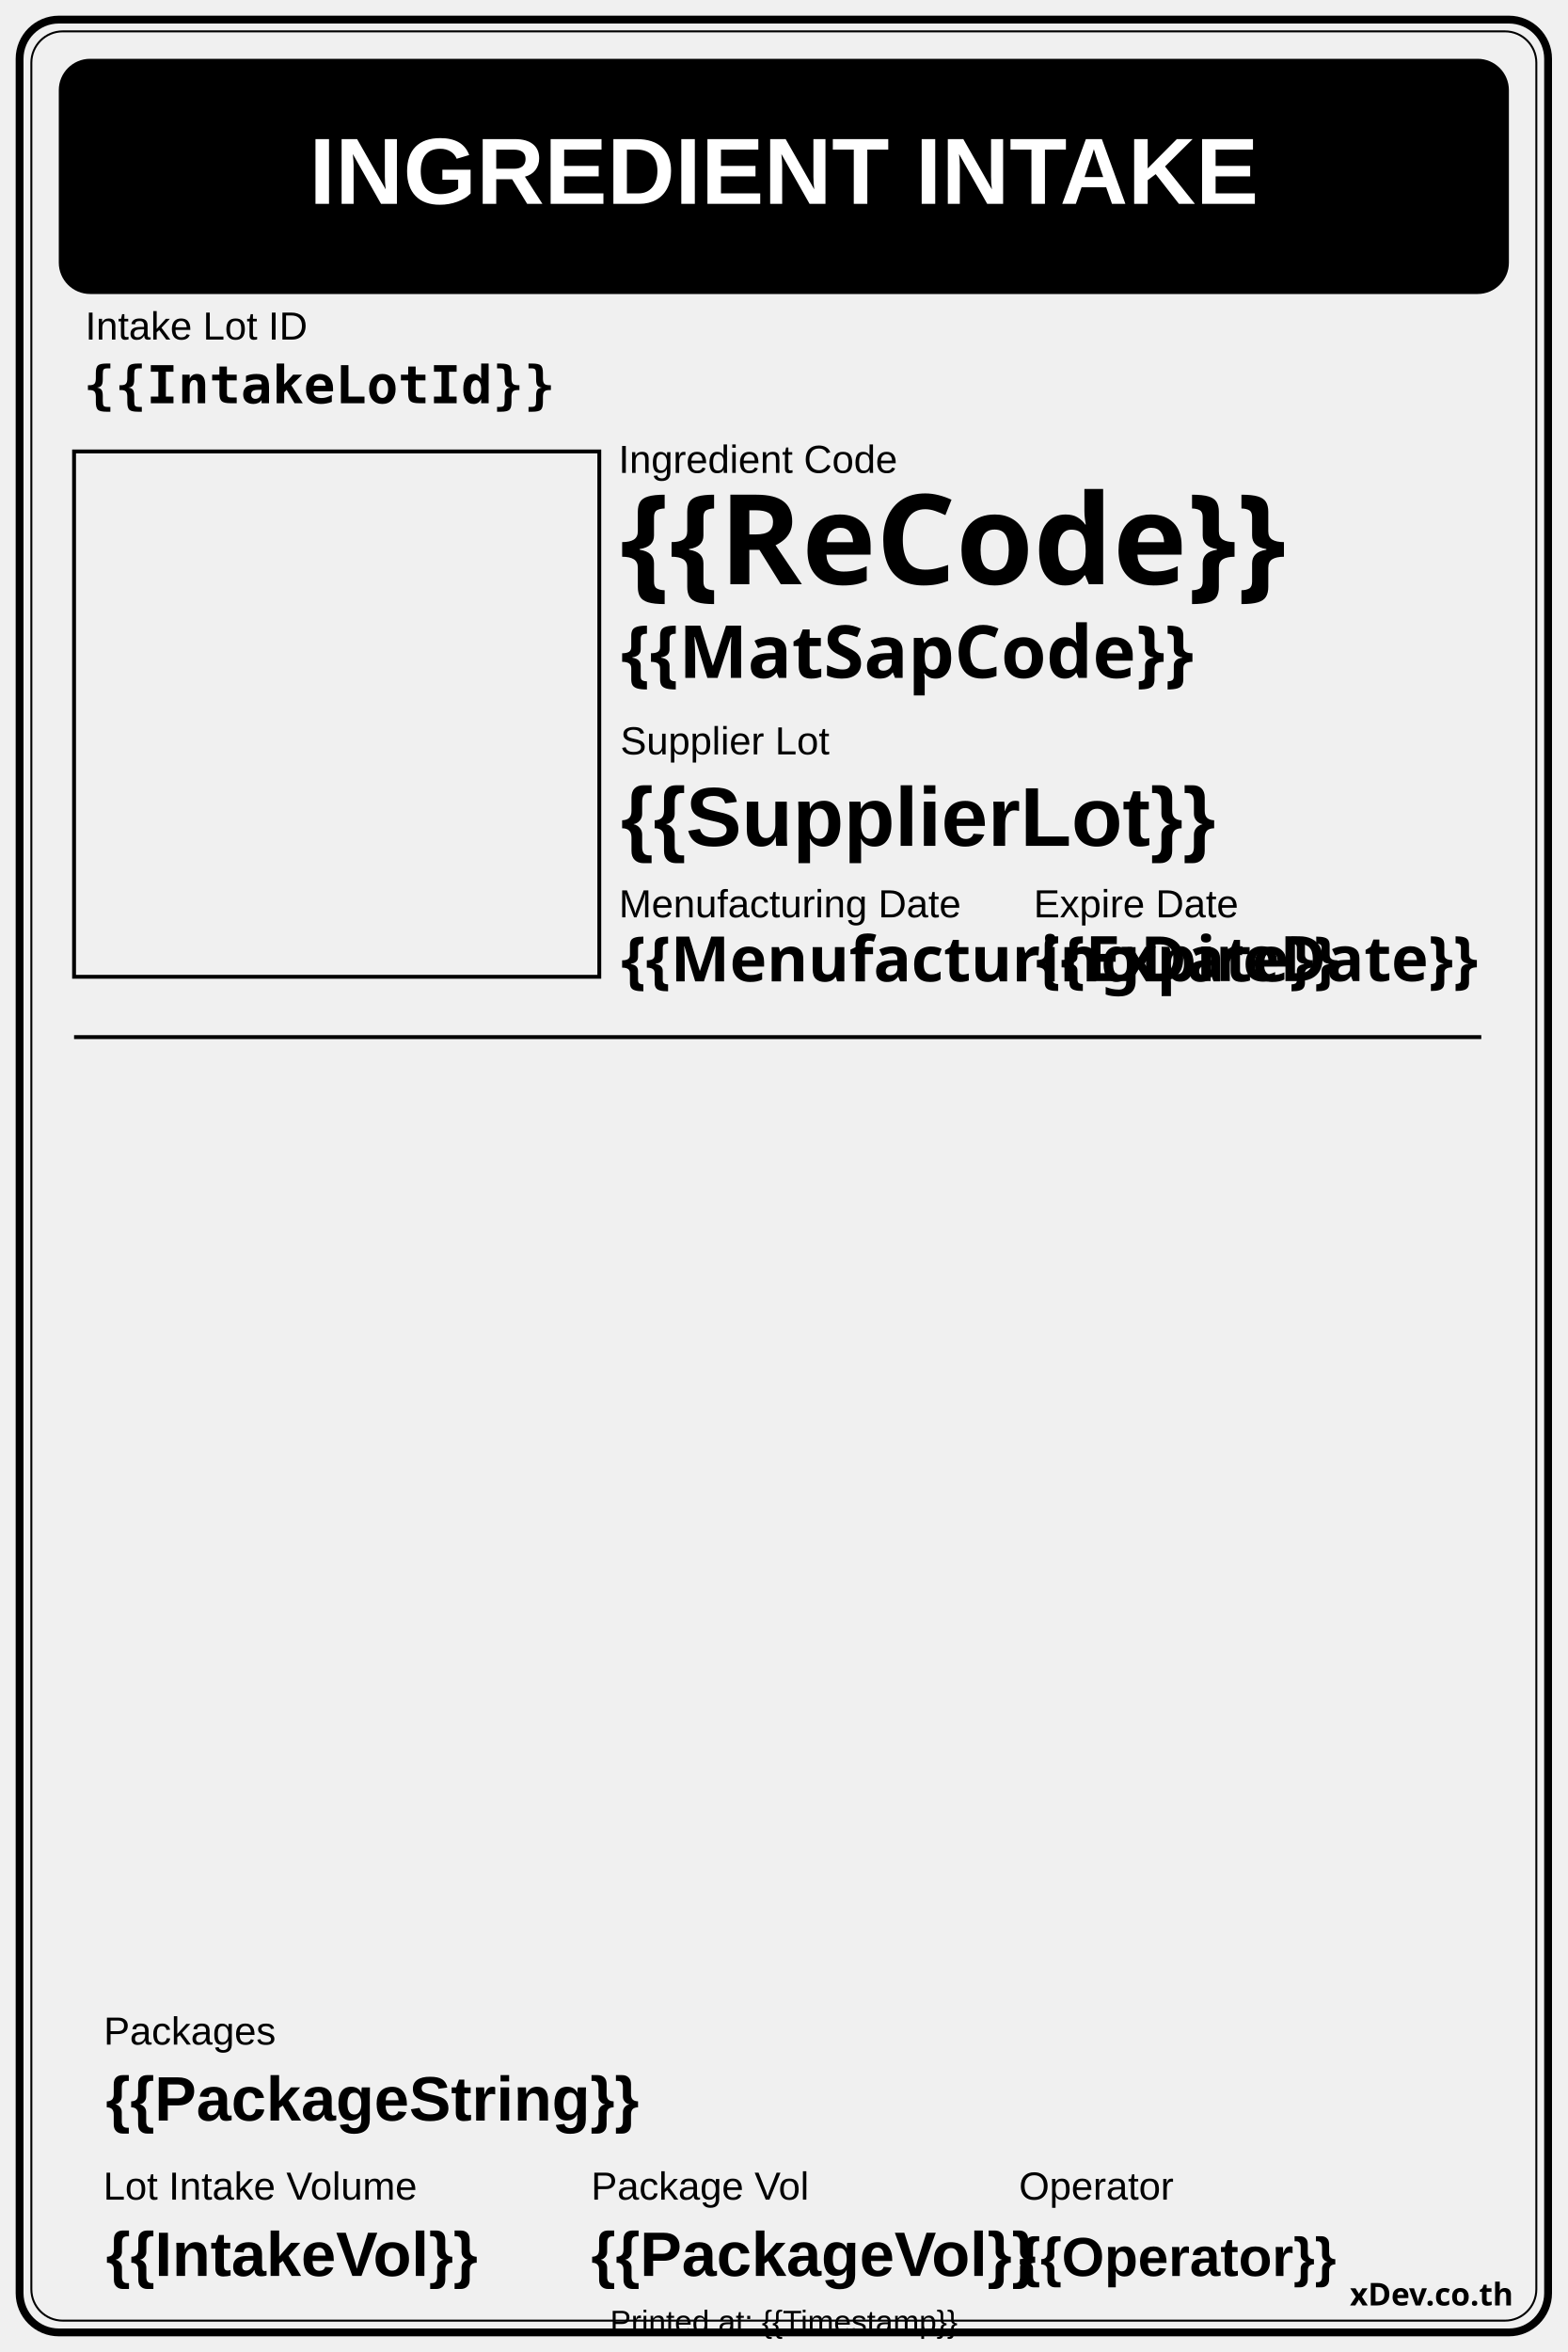
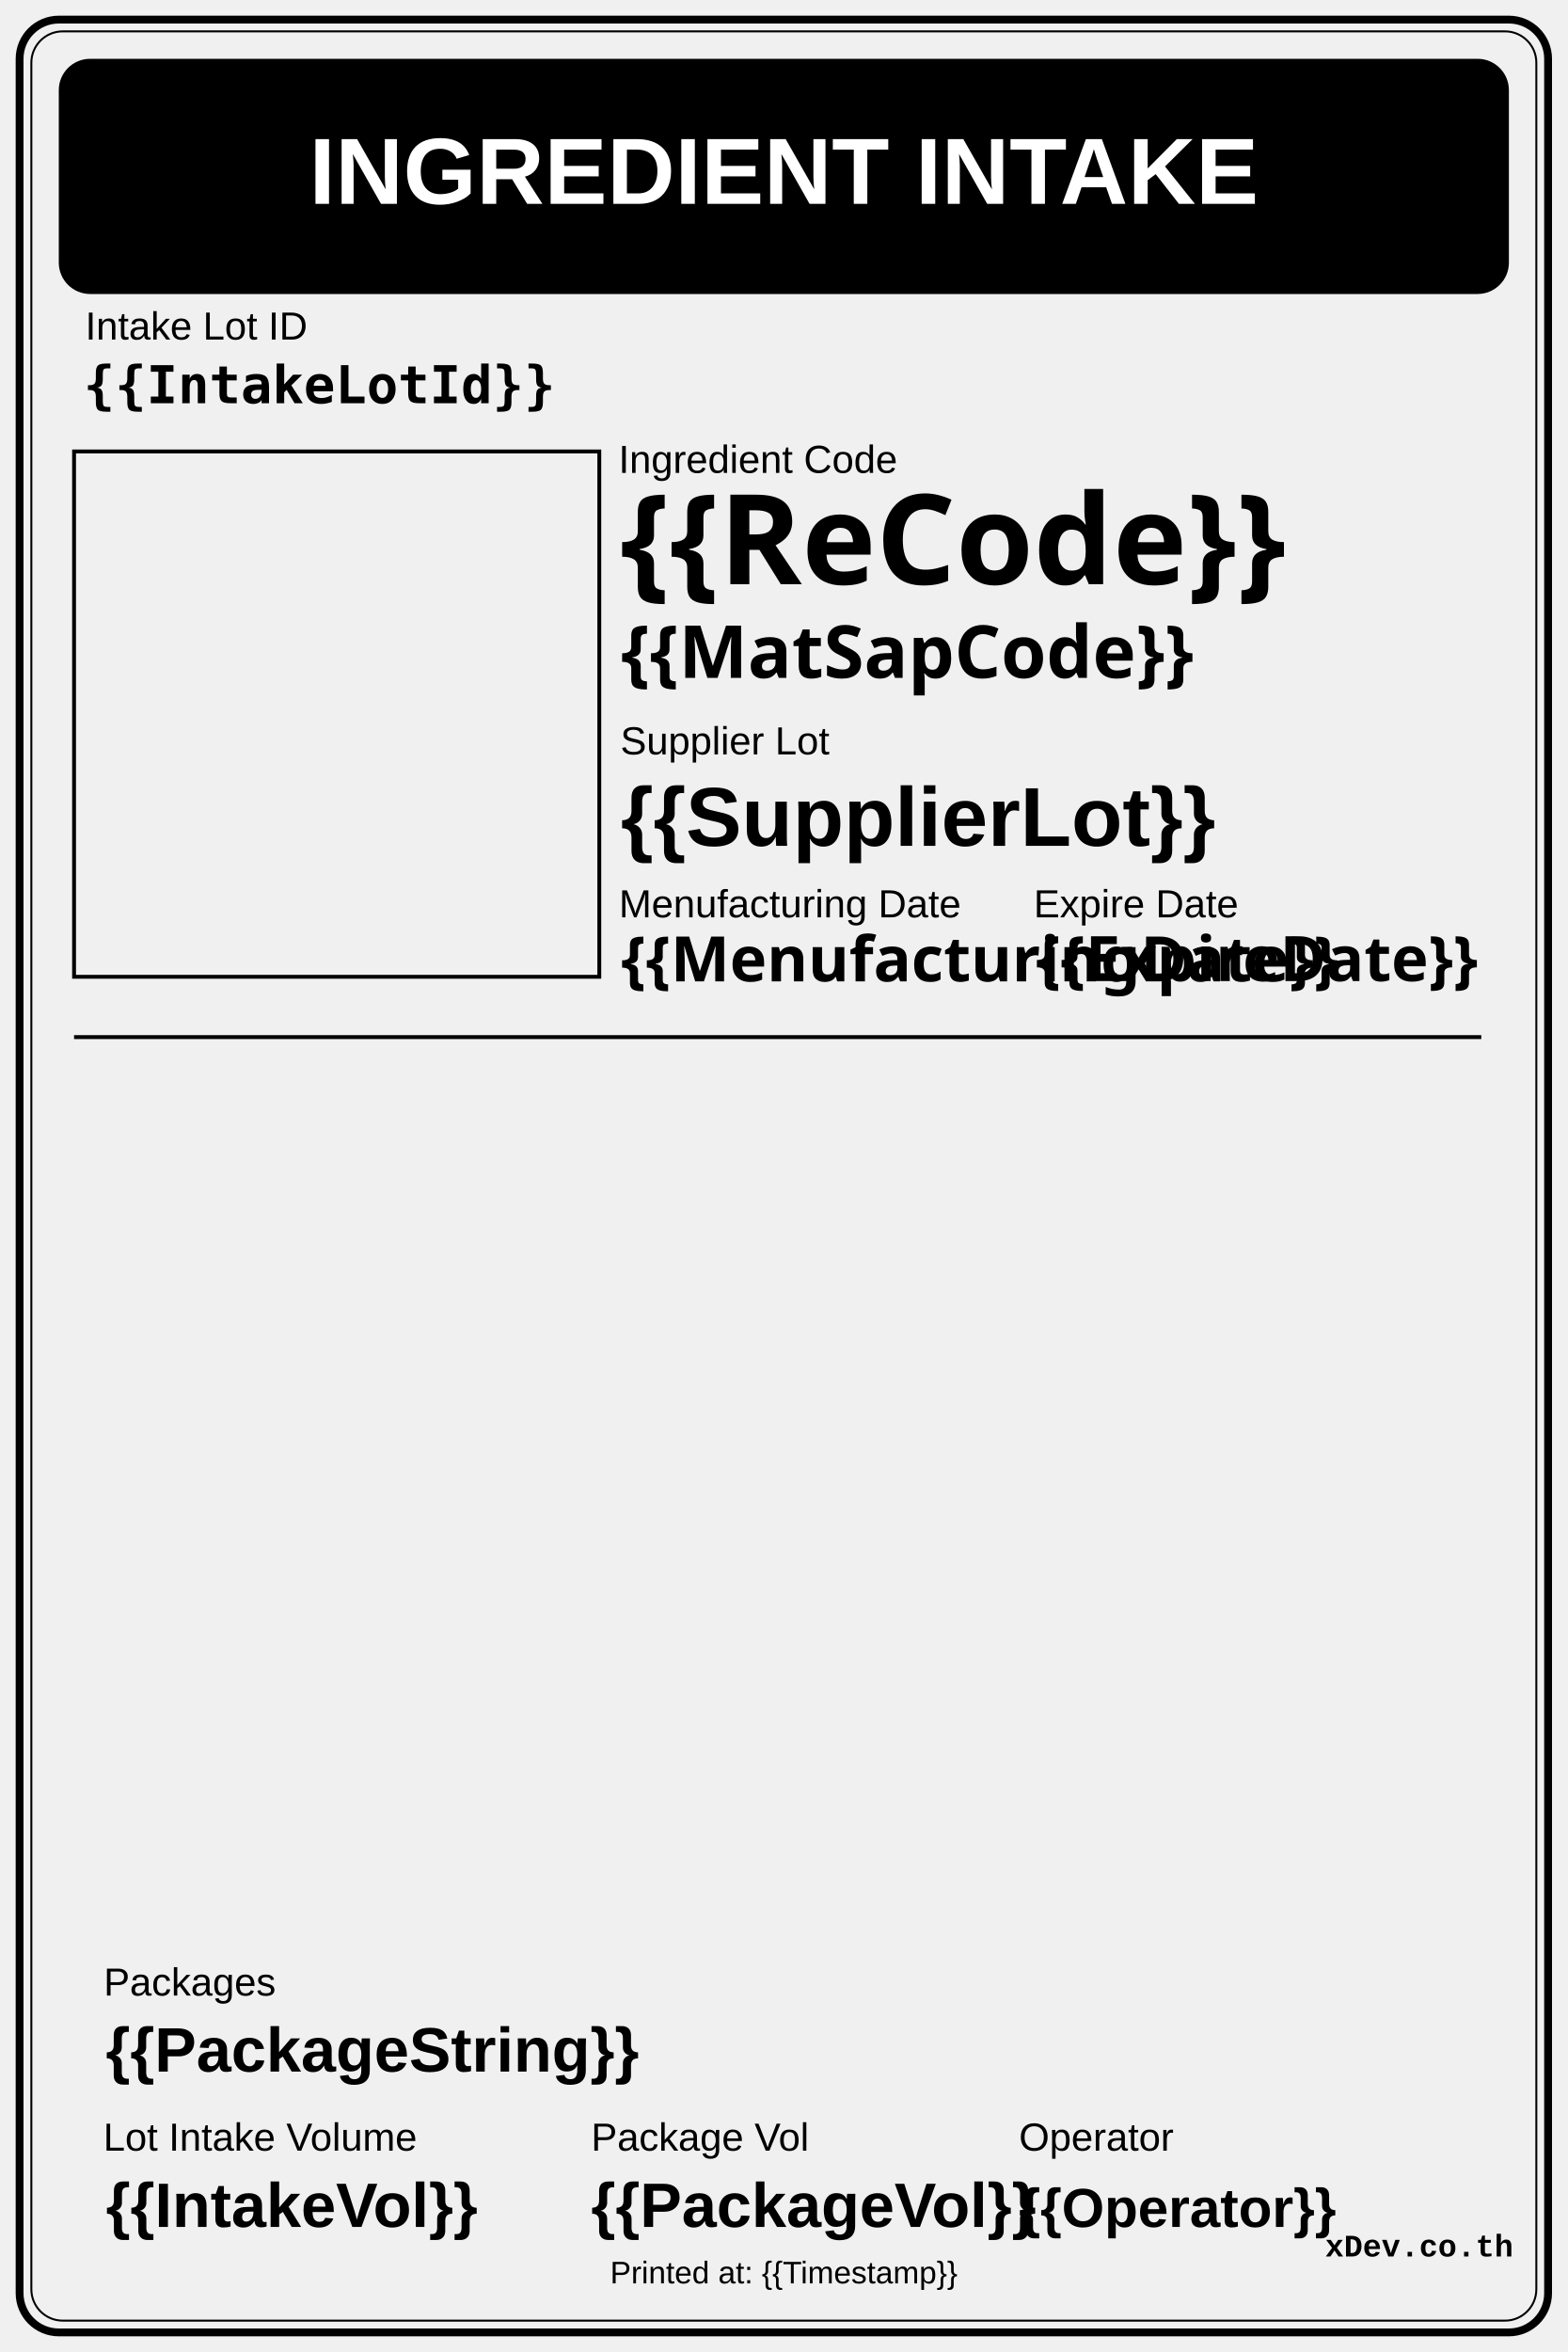
<svg xmlns="http://www.w3.org/2000/svg" width="4in" height="6in" viewBox="0 0 400 600" version="1.1" id="svg473">
  <defs id="defs477" />
  <rect x="5" y="5" width="390" height="590" rx="10" fill="none" stroke="black" stroke-width="2" id="rect423" />
  <rect x="8" y="8" width="384" height="584" rx="8" fill="none" stroke="black" stroke-width="0.5" id="rect425" />
  <rect x="15" y="15" width="370" height="60" rx="8" fill="black" id="rect427" />
  <text x="200" y="52" font-family="Arial, sans-serif" font-size="24" font-weight="bold" fill="white" text-anchor="middle" id="text429">
    INGREDIENT INTAKE
  </text>
  <text x="21.754" y="86.616" fill="#000000" font-size="10px" font-family="Arial, sans-serif" id="text431">Intake Lot ID</text>
  <text x="21.302" y="102.865" font-weight="bold" font-size="14px" font-family="monospace" fill="black" id="text433" style="font-style:normal;font-variant:normal;font-weight:bold;font-stretch:normal;font-size:13.333px;font-family:monospace;-inkscape-font-specification:'monospace, Bold';font-variant-ligatures:normal;font-variant-caps:normal;font-variant-numeric:normal;font-variant-east-asian:normal;fill:#000000">{{IntakeLotId}}</text>
  <text x="157.817" y="120.632" fill="#000000" font-size="10px" font-family="Arial, sans-serif" id="text435">Ingredient Code</text>
  <text x="158.26" y="149.044" font-weight="bold" font-size="30px" font-family="Arial, sans-serif" fill="#000000" id="text437" style="font-style:normal;font-variant:normal;font-weight:bold;font-stretch:normal;font-size:32px;font-family:sans-serif;-inkscape-font-specification:'sans-serif, Bold';font-variant-ligatures:normal;font-variant-caps:normal;font-variant-numeric:normal;font-variant-east-asian:normal;fill:#000000">{{ReCode}}</text>
  <text x="158.46" y="172.927" fill="#000000" font-weight="bold" font-size="16px" font-family="Arial, sans-serif" id="text439" style="font-style:normal;font-variant:normal;font-weight:bold;font-stretch:normal;font-size:18.667px;font-family:sans-serif;-inkscape-font-specification:'sans-serif, Bold';font-variant-ligatures:normal;font-variant-caps:normal;font-variant-numeric:normal;font-variant-east-asian:normal;fill:#000000">{{MatSapCode}}</text>
  <text x="158.286" y="192.443" fill="#000000" font-size="10px" font-family="Arial, sans-serif" id="text441">Supplier Lot</text>
  <text x="158.396" y="215.773" font-weight="bold" font-size="16px" font-family="Arial, sans-serif" fill="#000000" id="text443" style="font-style:normal;font-variant:normal;font-weight:bold;font-stretch:normal;font-size:21.333px;font-family:Arial, sans-serif;-inkscape-font-specification:'Arial, sans-serif, Bold';font-variant-ligatures:normal;font-variant-caps:normal;font-variant-numeric:normal;font-variant-east-asian:normal">{{SupplierLot}}</text>
  <text x="157.92" y="234.018" fill="#000000" font-size="10px" font-family="Arial, sans-serif" id="text445">Menufacturing Date</text>
  <text x="158.5" y="250.35" font-weight="bold" font-size="16px" font-family="Arial, sans-serif" fill="#000000" id="text447" style="font-style:normal;font-variant:normal;font-weight:bold;font-stretch:normal;font-size:16px;font-family:sans-serif;-inkscape-font-specification:'sans-serif, Bold';font-variant-ligatures:normal;font-variant-caps:normal;font-variant-numeric:normal;font-variant-east-asian:normal">{{MenufacturingDate}}</text>
-   <text x="26.457" y="521.575" fill="#000000" font-size="10px" font-family="Arial, sans-serif" id="text449">Packages</text>
-   <text x="26.976" y="540.956" font-weight="bold" font-size="24px" font-family="Arial, sans-serif" fill="black" id="text451" style="font-style:normal;font-variant:normal;font-weight:bold;font-stretch:normal;font-size:16px;font-family:Arial, sans-serif;-inkscape-font-specification:'Arial, sans-serif, Bold';font-variant-ligatures:normal;font-variant-caps:normal;font-variant-numeric:normal;font-variant-east-asian:normal;fill:#000000">{{PackageString}}</text>
-   <text x="26.354" y="561.132" fill="#000000" font-size="10px" font-family="Arial, sans-serif" id="text453">Lot Intake Volume</text>
-   <text x="27.019" y="580.598" font-weight="bold" font-size="24px" font-family="Arial, sans-serif" fill="#000000" id="text455" style="font-style:normal;font-variant:normal;font-weight:bold;font-stretch:normal;font-size:16px;font-family:Arial, sans-serif;-inkscape-font-specification:'Arial, sans-serif, Bold';font-variant-ligatures:normal;font-variant-caps:normal;font-variant-numeric:normal;font-variant-east-asian:normal">{{IntakeVol}}</text>
-   <text x="150.82" y="561.132" fill="#000000" font-size="10px" font-family="Arial, sans-serif" id="text453_pkg">Package Vol</text>
-   <text x="150.82" y="580.598" font-weight="bold" font-size="24px" font-family="Arial, sans-serif" fill="#000000" id="text455_pkg" style="font-style:normal;font-variant:normal;font-weight:bold;font-stretch:normal;font-size:16px;font-family:Arial, sans-serif;-inkscape-font-specification:'Arial, sans-serif, Bold';font-variant-ligatures:normal;font-variant-caps:normal;font-variant-numeric:normal;font-variant-east-asian:normal">{{PackageVol}}</text>
+   <text x="26.457" y="509.075" fill="#000000" font-size="10px" font-family="Arial, sans-serif" id="text449">Packages</text>
+   <text x="26.976" y="528.456" font-weight="bold" font-size="24px" font-family="Arial, sans-serif" fill="black" id="text451" style="font-style:normal;font-variant:normal;font-weight:bold;font-stretch:normal;font-size:16px;font-family:Arial, sans-serif;-inkscape-font-specification:'Arial, sans-serif, Bold';font-variant-ligatures:normal;font-variant-caps:normal;font-variant-numeric:normal;font-variant-east-asian:normal;fill:#000000">{{PackageString}}</text>
+   <text x="26.354" y="548.632" fill="#000000" font-size="10px" font-family="Arial, sans-serif" id="text453">Lot Intake Volume</text>
+   <text x="27.019" y="568.098" font-weight="bold" font-size="24px" font-family="Arial, sans-serif" fill="#000000" id="text455" style="font-style:normal;font-variant:normal;font-weight:bold;font-stretch:normal;font-size:16px;font-family:Arial, sans-serif;-inkscape-font-specification:'Arial, sans-serif, Bold';font-variant-ligatures:normal;font-variant-caps:normal;font-variant-numeric:normal;font-variant-east-asian:normal">{{IntakeVol}}</text>
+   <text x="150.82" y="548.632" fill="#000000" font-size="10px" font-family="Arial, sans-serif" id="text453_pkg">Package Vol</text>
+   <text x="150.82" y="568.098" font-weight="bold" font-size="24px" font-family="Arial, sans-serif" fill="#000000" id="text455_pkg" style="font-style:normal;font-variant:normal;font-weight:bold;font-stretch:normal;font-size:16px;font-family:Arial, sans-serif;-inkscape-font-specification:'Arial, sans-serif, Bold';font-variant-ligatures:normal;font-variant-caps:normal;font-variant-numeric:normal;font-variant-east-asian:normal">{{PackageVol}}</text>
  <g id="rec_qrcode-001">
    {{QRCode}}
  </g>
  <text x="263.747" y="234.018" fill="#000000" font-size="10px" font-family="Arial, sans-serif" id="text230">Expire Date</text>
  <text x="264.327" y="250.27" font-weight="bold" font-size="16px" font-family="Arial, sans-serif" fill="#000000" id="text232" style="font-style:normal;font-variant:normal;font-weight:bold;font-stretch:normal;font-size:16px;font-family:sans-serif;-inkscape-font-specification:'sans-serif, Bold';font-variant-ligatures:normal;font-variant-caps:normal;font-variant-numeric:normal;font-variant-east-asian:normal">{{ExpireDate}}</text>
-   <text x="386.112" y="588.127" text-anchor="end" id="text18-7" style="font-style:normal;font-variant:normal;font-weight:bold;font-stretch:normal;font-size:8px;font-family:sans-serif;-inkscape-font-specification:'sans-serif, Bold';font-variant-ligatures:normal;font-variant-caps:normal;font-variant-numeric:normal;font-variant-east-asian:normal;text-anchor:end;fill:#000000">xDev.co.th</text>
-   <text x="260" y="561.132" fill="#000000" font-size="10px" font-family="Arial, sans-serif" id="text453_op">Operator</text>
-   <text x="260" y="580.598" font-weight="bold" font-size="14px" font-family="Arial, sans-serif" fill="#000000" id="text455_op" style="font-style:normal;font-variant:normal;font-weight:bold;font-stretch:normal;font-size:14px;font-family:Arial, sans-serif;-inkscape-font-specification:'Arial, sans-serif, Bold';font-variant-ligatures:normal;font-variant-caps:normal;font-variant-numeric:normal;font-variant-east-asian:normal">{{Operator}}</text>
-   <text x="200" y="595" fill="#000000" font-size="8px" font-family="Arial, sans-serif" text-anchor="middle" id="text453_ts">Printed at: {{Timestamp}}</text>
+   <text x="386.112" y="575.627" text-anchor="end" id="text18-7" style="font-style:normal;font-variant:normal;font-weight:bold;font-stretch:normal;font-size:8px;font-family:'Courier Prime', 'Courier New', Courier, monospace;-inkscape-font-specification:'Courier Prime, Bold';font-variant-ligatures:normal;font-variant-caps:normal;font-variant-numeric:normal;font-variant-east-asian:normal;text-anchor:end;fill:#000000">xDev.co.th</text>
+   <text x="260" y="548.632" fill="#000000" font-size="10px" font-family="Arial, sans-serif" id="text453_op">Operator</text>
+   <text x="260" y="568.098" font-weight="bold" font-size="14px" font-family="Arial, sans-serif" fill="#000000" id="text455_op" style="font-style:normal;font-variant:normal;font-weight:bold;font-stretch:normal;font-size:14px;font-family:Arial, sans-serif;-inkscape-font-specification:'Arial, sans-serif, Bold';font-variant-ligatures:normal;font-variant-caps:normal;font-variant-numeric:normal;font-variant-east-asian:normal">{{Operator}}</text>
+   <text x="200" y="582.5" fill="#000000" font-size="8px" font-family="Arial, sans-serif" text-anchor="middle" id="text453_ts">Printed at: {{Timestamp}}</text>
  <path style="fill:none;stroke:#000000" d="M 18.898,264.567 H 377.953" id="path251" />
  <rect style="fill:none;stroke:#000000;stroke-width:0.985" id="qrCode-001" width="134.015" height="134.015" x="18.898" y="115.165" />
</svg>
